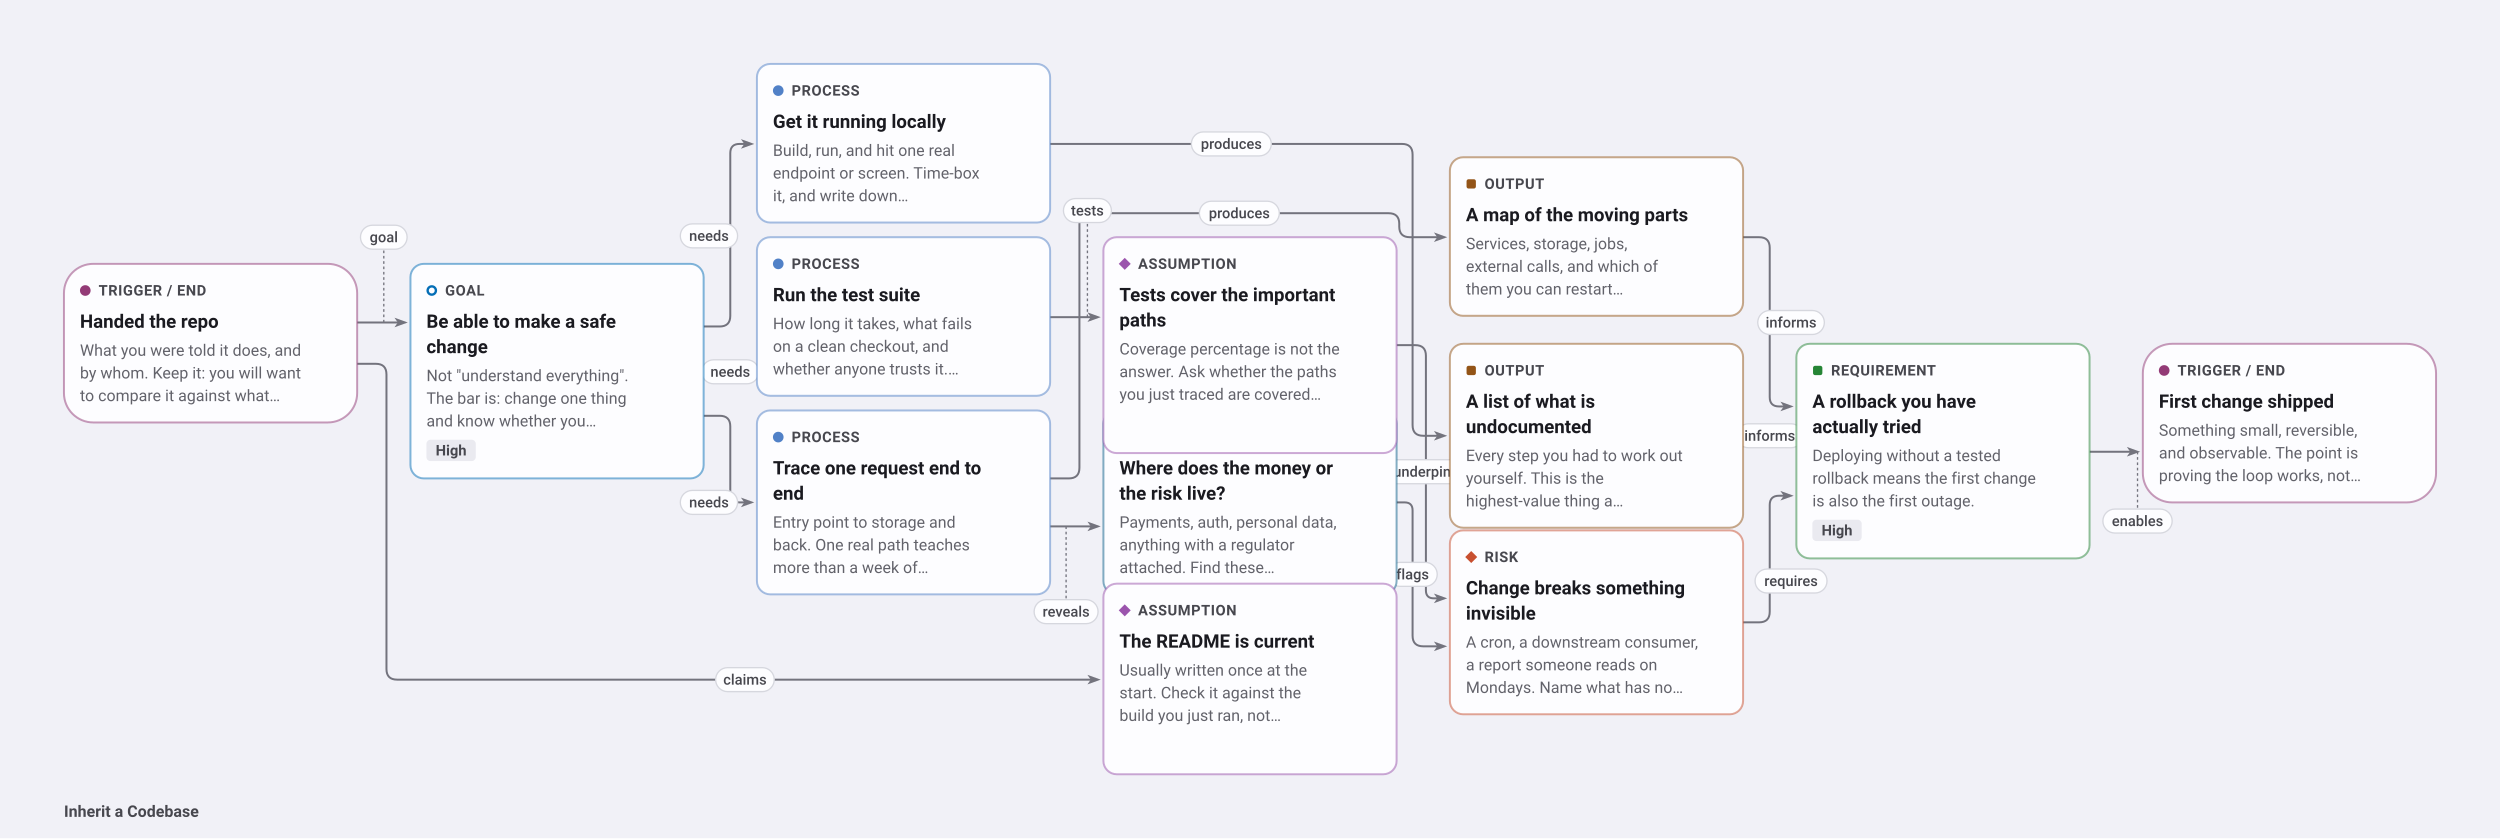
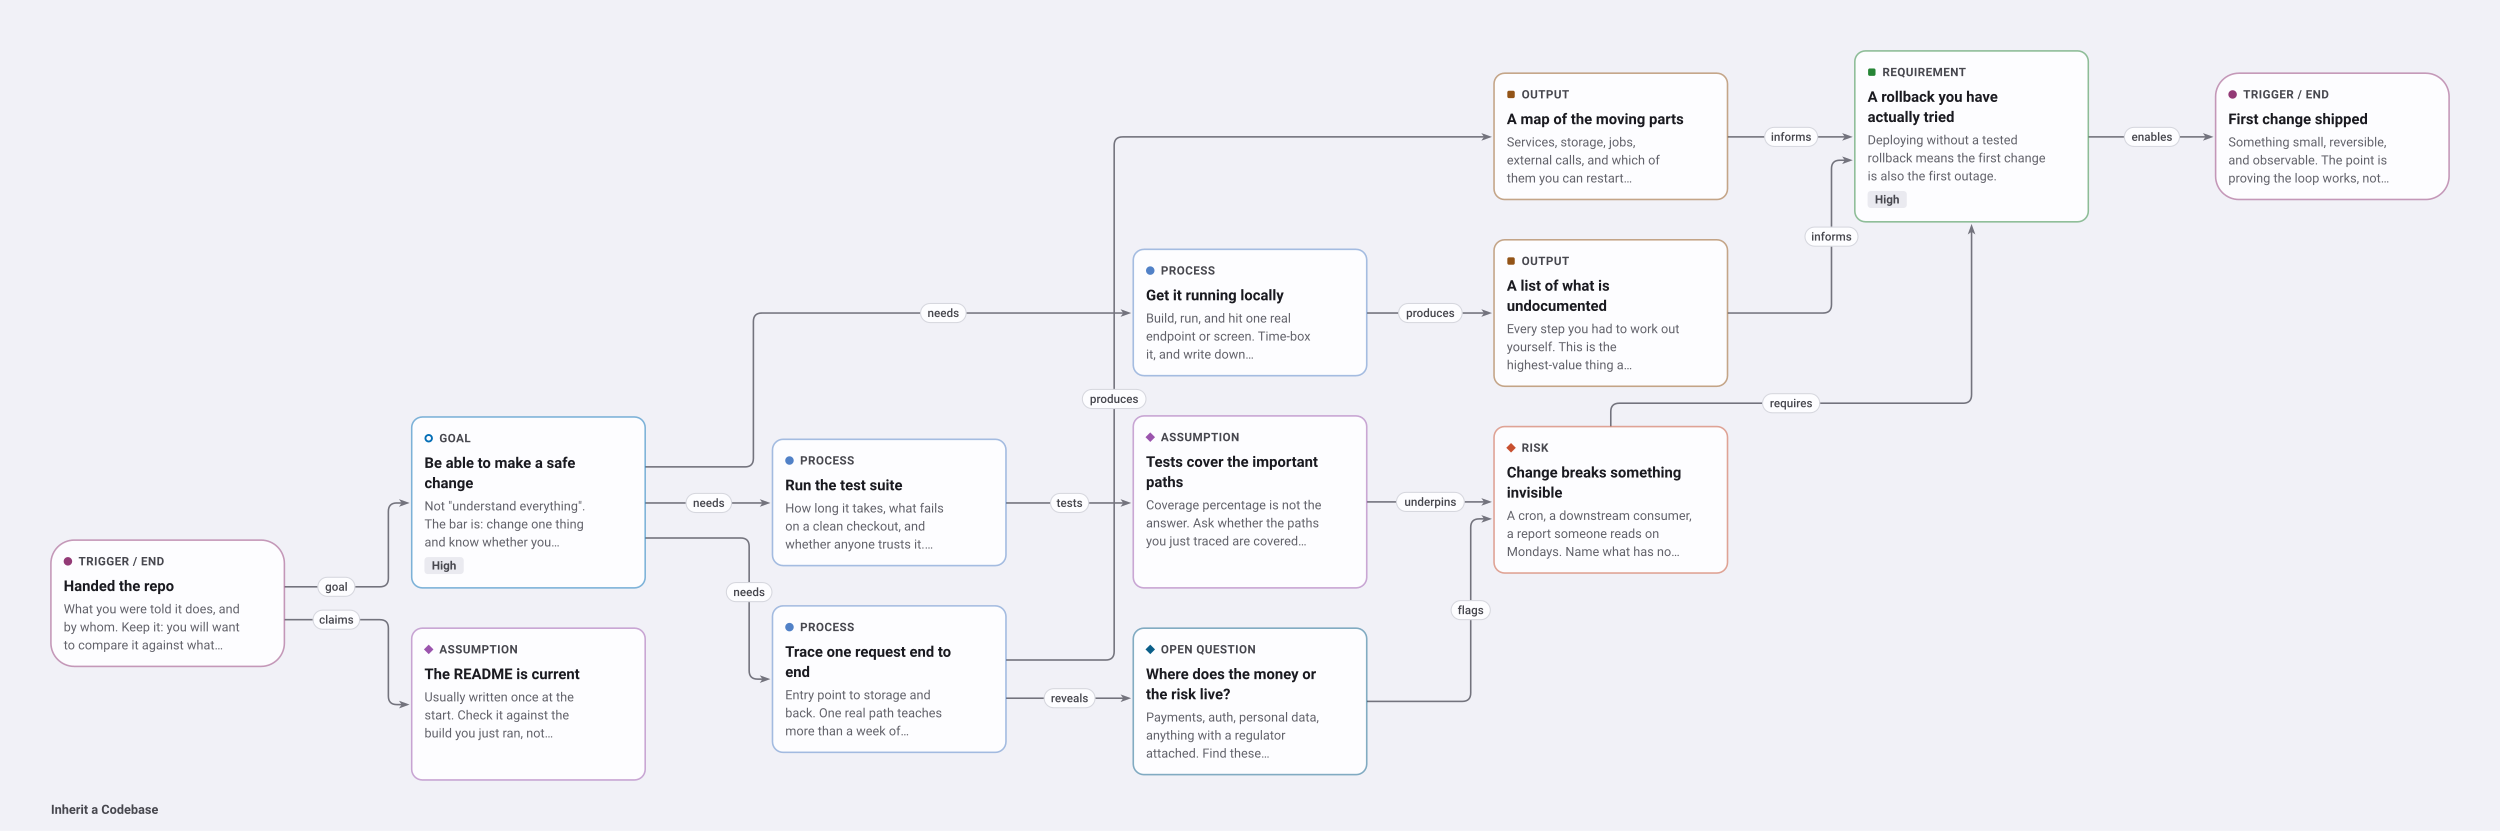
- <svg xmlns="http://www.w3.org/2000/svg" width="1876" height="629" viewBox="0 0 1876 629" font-family="Avenir Next, -apple-system, BlinkMacSystemFont, Segoe UI, Roboto, sans-serif">
+ <svg xmlns="http://www.w3.org/2000/svg" width="2356" height="783" viewBox="0 0 2356 783" font-family="Avenir Next, -apple-system, BlinkMacSystemFont, Segoe UI, Roboto, sans-serif">
  <defs>
    <marker id="ah-_2373737d-100" viewBox="0 0 10 10" markerUnits="userSpaceOnUse" markerWidth="10" markerHeight="7.2" preserveAspectRatio="none" refX="6" refY="5" orient="auto-start-reverse">
      <polygon points="0,0 10,5 0,10 2.5,5" fill="#73737d" />
    </marker>
  </defs>
-   <rect x="0" y="0" width="1876" height="629" fill="#f1f1f7" />
-   <g transform="translate(48.0,198.0)">
-     <path d="M 220 44 L 254 44" fill="none" stroke="#73737d" stroke-width="1.5" marker-end="url(#ah-_2373737d-100)" />
-     <path d="M 480 47 L 492 47 Q 500 47 500 39 L 500 -83 Q 500 -90 507 -90 L 514 -90" fill="none" stroke="#73737d" stroke-width="1.5" marker-end="url(#ah-_2373737d-100)" />
-     <path d="M 480 81 L 514 81" fill="none" stroke="#73737d" stroke-width="1.5" marker-end="url(#ah-_2373737d-100)" />
-     <path d="M 480 114 L 492 114 Q 500 114 500 122 L 500 172 Q 500 179 507 179 L 514 179" fill="none" stroke="#73737d" stroke-width="1.5" marker-end="url(#ah-_2373737d-100)" />
-     <path d="M 740 197 L 774 197" fill="none" stroke="#73737d" stroke-width="1.5" marker-end="url(#ah-_2373737d-100)" />
-     <path d="M 740 40 L 774 40" fill="none" stroke="#73737d" stroke-width="1.5" marker-end="url(#ah-_2373737d-100)" />
-     <path d="M 220 75 L 234 75 Q 242 75 242 83 L 242 304 Q 242 312 250 312 L 774 312" fill="none" stroke="#73737d" stroke-width="1.5" marker-end="url(#ah-_2373737d-100)" />
-     <path d="M 740 -90 L 1004 -90 Q 1012 -90 1012 -82 L 1012 121 Q 1012 129 1020 129 L 1034 129" fill="none" stroke="#73737d" stroke-width="1.5" marker-end="url(#ah-_2373737d-100)" />
-     <path d="M 740 161 L 754 161 Q 762 161 762 153 L 762 -30 Q 762 -38 770 -38 L 994 -38 Q 1002 -38 1002 -30 L 1002 -28 Q 1002 -20 1010 -20 L 1034 -20" fill="none" stroke="#73737d" stroke-width="1.5" marker-end="url(#ah-_2373737d-100)" />
-     <path d="M 1000 179 L 1006 179 Q 1012 179 1012 185 L 1012 279 Q 1012 287 1020 287 L 1034 287" fill="none" stroke="#73737d" stroke-width="1.5" marker-end="url(#ah-_2373737d-100)" />
-     <path d="M 1000 61 L 1014 61 Q 1022 61 1022 69 L 1022 245 Q 1022 251 1028 251 L 1034 251" fill="none" stroke="#73737d" stroke-width="1.5" marker-end="url(#ah-_2373737d-100)" />
-     <path d="M 1260 -20 L 1272 -20 Q 1280 -20 1280 -12 L 1280 100 Q 1280 107 1287 107 L 1294 107" fill="none" stroke="#73737d" stroke-width="1.5" marker-end="url(#ah-_2373737d-100)" />
-     <path d="M 1260 269 L 1272 269 Q 1280 269 1280 261 L 1280 181 Q 1280 174 1287 174 L 1294 174" fill="none" stroke="#73737d" stroke-width="1.5" marker-end="url(#ah-_2373737d-100)" />
-     <path d="M 1260 129 L 1294 129" fill="none" stroke="#73737d" stroke-width="1.5" marker-end="url(#ah-_2373737d-100)" />
-     <path d="M 1520 141 L 1554 141" fill="none" stroke="#73737d" stroke-width="1.5" marker-end="url(#ah-_2373737d-100)" />
-     <line x1="240" y1="44" x2="240" y2="-11" stroke="#73737d" stroke-width="1" stroke-dasharray="2 2" />
-     <rect x="222.5" y="-29" width="35" height="18" rx="9" fill="#fdfdff" stroke="#d6d7de" stroke-width="1" />
-     <text x="240" y="-20" font-size="11" font-weight="500" text-anchor="middle" dominant-baseline="central" fill="#47474e">goal</text>
-     <rect x="462.5" y="-30" width="43" height="18" rx="9" fill="#fdfdff" stroke="#d6d7de" stroke-width="1" />
-     <text x="484" y="-21" font-size="11" font-weight="500" text-anchor="middle" dominant-baseline="central" fill="#47474e">needs</text>
-     <rect x="478.5" y="72" width="43" height="18" rx="9" fill="#fdfdff" stroke="#d6d7de" stroke-width="1" />
-     <text x="500" y="81" font-size="11" font-weight="500" text-anchor="middle" dominant-baseline="central" fill="#47474e">needs</text>
-     <rect x="462.5" y="170" width="43" height="18" rx="9" fill="#fdfdff" stroke="#d6d7de" stroke-width="1" />
-     <text x="484" y="179" font-size="11" font-weight="500" text-anchor="middle" dominant-baseline="central" fill="#47474e">needs</text>
-     <line x1="752" y1="197" x2="752" y2="252" stroke="#73737d" stroke-width="1" stroke-dasharray="2 2" />
-     <rect x="728" y="252" width="48" height="18" rx="9" fill="#fdfdff" stroke="#d6d7de" stroke-width="1" />
-     <text x="752" y="261" font-size="11" font-weight="500" text-anchor="middle" dominant-baseline="central" fill="#47474e">reveals</text>
-     <line x1="768" y1="40" x2="768" y2="-31" stroke="#73737d" stroke-width="1" stroke-dasharray="2 2" />
-     <rect x="750" y="-49" width="36" height="18" rx="9" fill="#fdfdff" stroke="#d6d7de" stroke-width="1" />
-     <text x="768" y="-40" font-size="11" font-weight="500" text-anchor="middle" dominant-baseline="central" fill="#47474e">tests</text>
-     <rect x="489" y="303" width="44" height="18" rx="9" fill="#fdfdff" stroke="#d6d7de" stroke-width="1" />
-     <text x="511" y="312" font-size="11" font-weight="500" text-anchor="middle" dominant-baseline="central" fill="#47474e">claims</text>
-     <rect x="846" y="-99" width="60" height="18" rx="9" fill="#fdfdff" stroke="#d6d7de" stroke-width="1" />
-     <text x="876" y="-90" font-size="11" font-weight="500" text-anchor="middle" dominant-baseline="central" fill="#47474e">produces</text>
-     <rect x="852" y="-47" width="60" height="18" rx="9" fill="#fdfdff" stroke="#d6d7de" stroke-width="1" />
-     <text x="882" y="-38" font-size="11" font-weight="500" text-anchor="middle" dominant-baseline="central" fill="#47474e">produces</text>
-     <rect x="993.5" y="224" width="37" height="18" rx="9" fill="#fdfdff" stroke="#d6d7de" stroke-width="1" />
-     <text x="1012" y="233" font-size="11" font-weight="500" text-anchor="middle" dominant-baseline="central" fill="#47474e">flags</text>
-     <rect x="990" y="147" width="64" height="18" rx="9" fill="#fdfdff" stroke="#d6d7de" stroke-width="1" />
-     <text x="1022" y="156" font-size="11" font-weight="500" text-anchor="middle" dominant-baseline="central" fill="#47474e">underpins</text>
-     <rect x="1271" y="35" width="50" height="18" rx="9" fill="#fdfdff" stroke="#d6d7de" stroke-width="1" />
-     <text x="1296" y="44" font-size="11" font-weight="500" text-anchor="middle" dominant-baseline="central" fill="#47474e">informs</text>
-     <rect x="1269" y="229" width="54" height="18" rx="9" fill="#fdfdff" stroke="#d6d7de" stroke-width="1" />
-     <text x="1296" y="238" font-size="11" font-weight="500" text-anchor="middle" dominant-baseline="central" fill="#47474e">requires</text>
-     <rect x="1255" y="120" width="50" height="18" rx="9" fill="#fdfdff" stroke="#d6d7de" stroke-width="1" />
-     <text x="1280" y="129" font-size="11" font-weight="500" text-anchor="middle" dominant-baseline="central" fill="#47474e">informs</text>
-     <line x1="1556" y1="141" x2="1556" y2="184" stroke="#73737d" stroke-width="1" stroke-dasharray="2 2" />
-     <rect x="1530" y="184" width="52" height="18" rx="9" fill="#fdfdff" stroke="#d6d7de" stroke-width="1" />
-     <text x="1556" y="193" font-size="11" font-weight="500" text-anchor="middle" dominant-baseline="central" fill="#47474e">enables</text>
+   <rect x="0" y="0" width="2356" height="783" fill="#f1f1f7" />
+   <g transform="translate(48.0,509.0)">
+     <path d="M 220 44 L 310 44 Q 318 44 318 36 L 318 -27 Q 318 -35 326 -35 L 334 -35" fill="none" stroke="#73737d" stroke-width="1.5" marker-end="url(#ah-_2373737d-100)" />
+     <path d="M 560 -69 L 654 -69 Q 662 -69 662 -77 L 662 -206 Q 662 -214 670 -214 L 1014 -214" fill="none" stroke="#73737d" stroke-width="1.5" marker-end="url(#ah-_2373737d-100)" />
+     <path d="M 560 -35 L 674 -35" fill="none" stroke="#73737d" stroke-width="1.5" marker-end="url(#ah-_2373737d-100)" />
+     <path d="M 560 -2 L 650 -2 Q 658 -2 658 6 L 658 123 Q 658 131 666 131 L 674 131" fill="none" stroke="#73737d" stroke-width="1.5" marker-end="url(#ah-_2373737d-100)" />
+     <path d="M 900 149 L 1014 149" fill="none" stroke="#73737d" stroke-width="1.5" marker-end="url(#ah-_2373737d-100)" />
+     <path d="M 900 -35 L 1014 -35" fill="none" stroke="#73737d" stroke-width="1.5" marker-end="url(#ah-_2373737d-100)" />
+     <path d="M 220 75 L 310 75 Q 318 75 318 83 L 318 147 Q 318 155 326 155 L 334 155" fill="none" stroke="#73737d" stroke-width="1.5" marker-end="url(#ah-_2373737d-100)" />
+     <path d="M 1240 -214 L 1354 -214" fill="none" stroke="#73737d" stroke-width="1.5" marker-end="url(#ah-_2373737d-100)" />
+     <path d="M 900 113 L 994 113 Q 1002 113 1002 105 L 1002 -372 Q 1002 -380 1010 -380 L 1354 -380" fill="none" stroke="#73737d" stroke-width="1.5" marker-end="url(#ah-_2373737d-100)" />
+     <path d="M 1240 152 L 1330 152 Q 1338 152 1338 144 L 1338 -12 Q 1338 -20 1346 -20 L 1354 -20" fill="none" stroke="#73737d" stroke-width="1.5" marker-end="url(#ah-_2373737d-100)" />
+     <path d="M 1240 -36 L 1354 -36" fill="none" stroke="#73737d" stroke-width="1.5" marker-end="url(#ah-_2373737d-100)" />
+     <path d="M 1580 -380 L 1694 -380" fill="none" stroke="#73737d" stroke-width="1.5" marker-end="url(#ah-_2373737d-100)" />
+     <path d="M 1470 -107 L 1470 -121 Q 1470 -129 1478 -129 L 1802 -129 Q 1810 -129 1810 -137 L 1810 -294" fill="none" stroke="#73737d" stroke-width="1.5" marker-end="url(#ah-_2373737d-100)" />
+     <path d="M 1580 -214 L 1670 -214 Q 1678 -214 1678 -222 L 1678 -350 Q 1678 -358 1686 -358 L 1694 -358" fill="none" stroke="#73737d" stroke-width="1.5" marker-end="url(#ah-_2373737d-100)" />
+     <path d="M 1920 -380 L 2034 -380" fill="none" stroke="#73737d" stroke-width="1.5" marker-end="url(#ah-_2373737d-100)" />
+     <rect x="251.5" y="35" width="35" height="18" rx="9" fill="#fdfdff" stroke="#d6d7de" stroke-width="1" />
+     <text x="269" y="44" font-size="11" font-weight="500" text-anchor="middle" dominant-baseline="central" fill="#47474e">goal</text>
+     <rect x="819.5" y="-223" width="43" height="18" rx="9" fill="#fdfdff" stroke="#d6d7de" stroke-width="1" />
+     <text x="841" y="-214" font-size="11" font-weight="500" text-anchor="middle" dominant-baseline="central" fill="#47474e">needs</text>
+     <rect x="598.5" y="-44" width="43" height="18" rx="9" fill="#fdfdff" stroke="#d6d7de" stroke-width="1" />
+     <text x="620" y="-35" font-size="11" font-weight="500" text-anchor="middle" dominant-baseline="central" fill="#47474e">needs</text>
+     <rect x="636.5" y="40" width="43" height="18" rx="9" fill="#fdfdff" stroke="#d6d7de" stroke-width="1" />
+     <text x="658" y="49" font-size="11" font-weight="500" text-anchor="middle" dominant-baseline="central" fill="#47474e">needs</text>
+     <rect x="936" y="140" width="48" height="18" rx="9" fill="#fdfdff" stroke="#d6d7de" stroke-width="1" />
+     <text x="960" y="149" font-size="11" font-weight="500" text-anchor="middle" dominant-baseline="central" fill="#47474e">reveals</text>
+     <rect x="942" y="-44" width="36" height="18" rx="9" fill="#fdfdff" stroke="#d6d7de" stroke-width="1" />
+     <text x="960" y="-35" font-size="11" font-weight="500" text-anchor="middle" dominant-baseline="central" fill="#47474e">tests</text>
+     <rect x="247" y="66" width="44" height="18" rx="9" fill="#fdfdff" stroke="#d6d7de" stroke-width="1" />
+     <text x="269" y="75" font-size="11" font-weight="500" text-anchor="middle" dominant-baseline="central" fill="#47474e">claims</text>
+     <rect x="1270" y="-223" width="60" height="18" rx="9" fill="#fdfdff" stroke="#d6d7de" stroke-width="1" />
+     <text x="1300" y="-214" font-size="11" font-weight="500" text-anchor="middle" dominant-baseline="central" fill="#47474e">produces</text>
+     <rect x="972" y="-142" width="60" height="18" rx="9" fill="#fdfdff" stroke="#d6d7de" stroke-width="1" />
+     <text x="1002" y="-133" font-size="11" font-weight="500" text-anchor="middle" dominant-baseline="central" fill="#47474e">produces</text>
+     <rect x="1319.5" y="57" width="37" height="18" rx="9" fill="#fdfdff" stroke="#d6d7de" stroke-width="1" />
+     <text x="1338" y="66" font-size="11" font-weight="500" text-anchor="middle" dominant-baseline="central" fill="#47474e">flags</text>
+     <rect x="1268" y="-45" width="64" height="18" rx="9" fill="#fdfdff" stroke="#d6d7de" stroke-width="1" />
+     <text x="1300" y="-36" font-size="11" font-weight="500" text-anchor="middle" dominant-baseline="central" fill="#47474e">underpins</text>
+     <rect x="1615" y="-389" width="50" height="18" rx="9" fill="#fdfdff" stroke="#d6d7de" stroke-width="1" />
+     <text x="1640" y="-380" font-size="11" font-weight="500" text-anchor="middle" dominant-baseline="central" fill="#47474e">informs</text>
+     <rect x="1613" y="-138" width="54" height="18" rx="9" fill="#fdfdff" stroke="#d6d7de" stroke-width="1" />
+     <text x="1640" y="-129" font-size="11" font-weight="500" text-anchor="middle" dominant-baseline="central" fill="#47474e">requires</text>
+     <rect x="1653" y="-295" width="50" height="18" rx="9" fill="#fdfdff" stroke="#d6d7de" stroke-width="1" />
+     <text x="1678" y="-286" font-size="11" font-weight="500" text-anchor="middle" dominant-baseline="central" fill="#47474e">informs</text>
+     <rect x="1954" y="-389" width="52" height="18" rx="9" fill="#fdfdff" stroke="#d6d7de" stroke-width="1" />
+     <text x="1980" y="-380" font-size="11" font-weight="500" text-anchor="middle" dominant-baseline="central" fill="#47474e">enables</text>
    <g>
      <rect x="0.0" y="0.0" width="220" height="119" rx="22" fill="#fdfdff" stroke="#933a76" stroke-opacity="0.5" stroke-width="1.5" />
      <circle class="type-dot" data-shape="dot" cx="16.0" cy="20.0" r="4" fill="#933a76" />
      <text x="26.0" y="20.0" font-size="11" font-weight="600" letter-spacing="0.4" dominant-baseline="central" fill="#47474e">TRIGGER / END</text>
      <text x="12.0" y="48.0" font-size="14" font-weight="600" fill="#1a1a20">Handed the repo</text>
      <text x="12.0" y="69.0" font-size="12" fill="#62626a">What you were told it does, and</text>
      <text x="12.0" y="86.0" font-size="12" fill="#62626a">by whom. Keep it: you will want</text>
      <text x="12.0" y="103.0" font-size="12" fill="#62626a">to compare it against what…</text>
    </g>
    <g>
-       <rect x="260.0" y="0.0" width="220" height="161" rx="10" fill="#fdfdff" stroke="#046eb6" stroke-opacity="0.5" stroke-width="1.5" />
-       <circle class="type-dot" data-shape="ring" cx="276.0" cy="20.0" r="3.1" fill="none" stroke="#046eb6" stroke-width="1.8" />
-       <text x="286.0" y="20.0" font-size="11" font-weight="600" letter-spacing="0.4" dominant-baseline="central" fill="#47474e">GOAL</text>
-       <text x="272.0" y="48.0" font-size="14" font-weight="600" fill="#1a1a20">Be able to make a safe</text>
-       <text x="272.0" y="67.0" font-size="14" font-weight="600" fill="#1a1a20">change</text>
-       <text x="272.0" y="88.0" font-size="12" fill="#62626a">Not "understand everything".</text>
-       <text x="272.0" y="105.0" font-size="12" fill="#62626a">The bar is: change one thing</text>
-       <text x="272.0" y="122.0" font-size="12" fill="#62626a">and know whether you…</text>
-       <rect x="272.0" y="132.0" width="37" height="16" rx="3" fill="#eaeaf0" />
-       <text x="290.5" y="140.0" font-size="11" font-weight="600" text-anchor="middle" dominant-baseline="central" fill="#47474e">High</text>
+       <rect x="340.0" y="-116.0" width="220" height="161" rx="10" fill="#fdfdff" stroke="#046eb6" stroke-opacity="0.5" stroke-width="1.5" />
+       <circle class="type-dot" data-shape="ring" cx="356.0" cy="-96.0" r="3.1" fill="none" stroke="#046eb6" stroke-width="1.8" />
+       <text x="366.0" y="-96.0" font-size="11" font-weight="600" letter-spacing="0.4" dominant-baseline="central" fill="#47474e">GOAL</text>
+       <text x="352.0" y="-68.0" font-size="14" font-weight="600" fill="#1a1a20">Be able to make a safe</text>
+       <text x="352.0" y="-49.0" font-size="14" font-weight="600" fill="#1a1a20">change</text>
+       <text x="352.0" y="-28.0" font-size="12" fill="#62626a">Not "understand everything".</text>
+       <text x="352.0" y="-11.0" font-size="12" fill="#62626a">The bar is: change one thing</text>
+       <text x="352.0" y="6.0" font-size="12" fill="#62626a">and know whether you…</text>
+       <rect x="352.0" y="16.0" width="37" height="16" rx="3" fill="#eaeaf0" />
+       <text x="370.5" y="24.0" font-size="11" font-weight="600" text-anchor="middle" dominant-baseline="central" fill="#47474e">High</text>
    </g>
    <g>
-       <rect x="520.0" y="-150.0" width="220" height="119" rx="10" fill="#fdfdff" stroke="#5181c7" stroke-opacity="0.5" stroke-width="1.5" />
-       <circle class="type-dot" data-shape="dot" cx="536.0" cy="-130.0" r="4" fill="#5181c7" />
-       <text x="546.0" y="-130.0" font-size="11" font-weight="600" letter-spacing="0.4" dominant-baseline="central" fill="#47474e">PROCESS</text>
-       <text x="532.0" y="-102.0" font-size="14" font-weight="600" fill="#1a1a20">Get it running locally</text>
-       <text x="532.0" y="-81.0" font-size="12" fill="#62626a">Build, run, and hit one real</text>
-       <text x="532.0" y="-64.0" font-size="12" fill="#62626a">endpoint or screen. Time-box</text>
-       <text x="532.0" y="-47.0" font-size="12" fill="#62626a">it, and write down…</text>
+       <rect x="1020.0" y="-274.0" width="220" height="119" rx="10" fill="#fdfdff" stroke="#5181c7" stroke-opacity="0.5" stroke-width="1.5" />
+       <circle class="type-dot" data-shape="dot" cx="1036.0" cy="-254.0" r="4" fill="#5181c7" />
+       <text x="1046.0" y="-254.0" font-size="11" font-weight="600" letter-spacing="0.4" dominant-baseline="central" fill="#47474e">PROCESS</text>
+       <text x="1032.0" y="-226.0" font-size="14" font-weight="600" fill="#1a1a20">Get it running locally</text>
+       <text x="1032.0" y="-205.0" font-size="12" fill="#62626a">Build, run, and hit one real</text>
+       <text x="1032.0" y="-188.0" font-size="12" fill="#62626a">endpoint or screen. Time-box</text>
+       <text x="1032.0" y="-171.0" font-size="12" fill="#62626a">it, and write down…</text>
    </g>
    <g>
-       <rect x="520.0" y="-20.0" width="220" height="119" rx="10" fill="#fdfdff" stroke="#5181c7" stroke-opacity="0.5" stroke-width="1.5" />
-       <circle class="type-dot" data-shape="dot" cx="536.0" cy="0.0" r="4" fill="#5181c7" />
-       <text x="546.0" y="0.0" font-size="11" font-weight="600" letter-spacing="0.4" dominant-baseline="central" fill="#47474e">PROCESS</text>
-       <text x="532.0" y="28.0" font-size="14" font-weight="600" fill="#1a1a20">Run the test suite</text>
-       <text x="532.0" y="49.0" font-size="12" fill="#62626a">How long it takes, what fails</text>
-       <text x="532.0" y="66.0" font-size="12" fill="#62626a">on a clean checkout, and</text>
-       <text x="532.0" y="83.0" font-size="12" fill="#62626a">whether anyone trusts it.…</text>
+       <rect x="680.0" y="-95.0" width="220" height="119" rx="10" fill="#fdfdff" stroke="#5181c7" stroke-opacity="0.5" stroke-width="1.5" />
+       <circle class="type-dot" data-shape="dot" cx="696.0" cy="-75.0" r="4" fill="#5181c7" />
+       <text x="706.0" y="-75.0" font-size="11" font-weight="600" letter-spacing="0.4" dominant-baseline="central" fill="#47474e">PROCESS</text>
+       <text x="692.0" y="-47.0" font-size="14" font-weight="600" fill="#1a1a20">Run the test suite</text>
+       <text x="692.0" y="-26.0" font-size="12" fill="#62626a">How long it takes, what fails</text>
+       <text x="692.0" y="-9.0" font-size="12" fill="#62626a">on a clean checkout, and</text>
+       <text x="692.0" y="8.0" font-size="12" fill="#62626a">whether anyone trusts it.…</text>
    </g>
    <g>
-       <rect x="520.0" y="110.0" width="220" height="138" rx="10" fill="#fdfdff" stroke="#5181c7" stroke-opacity="0.5" stroke-width="1.5" />
-       <circle class="type-dot" data-shape="dot" cx="536.0" cy="130.0" r="4" fill="#5181c7" />
-       <text x="546.0" y="130.0" font-size="11" font-weight="600" letter-spacing="0.4" dominant-baseline="central" fill="#47474e">PROCESS</text>
-       <text x="532.0" y="158.0" font-size="14" font-weight="600" fill="#1a1a20">Trace one request end to</text>
-       <text x="532.0" y="177.0" font-size="14" font-weight="600" fill="#1a1a20">end</text>
-       <text x="532.0" y="198.0" font-size="12" fill="#62626a">Entry point to storage and</text>
-       <text x="532.0" y="215.0" font-size="12" fill="#62626a">back. One real path teaches</text>
-       <text x="532.0" y="232.0" font-size="12" fill="#62626a">more than a week of…</text>
+       <rect x="680.0" y="62.0" width="220" height="138" rx="10" fill="#fdfdff" stroke="#5181c7" stroke-opacity="0.5" stroke-width="1.5" />
+       <circle class="type-dot" data-shape="dot" cx="696.0" cy="82.0" r="4" fill="#5181c7" />
+       <text x="706.0" y="82.0" font-size="11" font-weight="600" letter-spacing="0.4" dominant-baseline="central" fill="#47474e">PROCESS</text>
+       <text x="692.0" y="110.0" font-size="14" font-weight="600" fill="#1a1a20">Trace one request end to</text>
+       <text x="692.0" y="129.0" font-size="14" font-weight="600" fill="#1a1a20">end</text>
+       <text x="692.0" y="150.0" font-size="12" fill="#62626a">Entry point to storage and</text>
+       <text x="692.0" y="167.0" font-size="12" fill="#62626a">back. One real path teaches</text>
+       <text x="692.0" y="184.0" font-size="12" fill="#62626a">more than a week of…</text>
    </g>
    <g>
-       <rect x="780.0" y="110.0" width="220" height="138" rx="10" fill="#fdfdff" stroke="#0a5e89" stroke-opacity="0.5" stroke-width="1.5" />
-       <path class="type-dot" data-shape="diamond" d="M 796.0 125.5 L 800.5 130.0 L 796.0 134.5 L 791.5 130.0 Z" fill="#0a5e89" />
-       <text x="806.0" y="130.0" font-size="11" font-weight="600" letter-spacing="0.4" dominant-baseline="central" fill="#47474e">OPEN QUESTION</text>
-       <text x="792.0" y="158.0" font-size="14" font-weight="600" fill="#1a1a20">Where does the money or</text>
-       <text x="792.0" y="177.0" font-size="14" font-weight="600" fill="#1a1a20">the risk live?</text>
-       <text x="792.0" y="198.0" font-size="12" fill="#62626a">Payments, auth, personal data,</text>
-       <text x="792.0" y="215.0" font-size="12" fill="#62626a">anything with a regulator</text>
-       <text x="792.0" y="232.0" font-size="12" fill="#62626a">attached. Find these…</text>
+       <rect x="1020.0" y="83.0" width="220" height="138" rx="10" fill="#fdfdff" stroke="#0a5e89" stroke-opacity="0.5" stroke-width="1.5" />
+       <path class="type-dot" data-shape="diamond" d="M 1036.0 98.5 L 1040.5 103.0 L 1036.0 107.5 L 1031.5 103.0 Z" fill="#0a5e89" />
+       <text x="1046.0" y="103.0" font-size="11" font-weight="600" letter-spacing="0.4" dominant-baseline="central" fill="#47474e">OPEN QUESTION</text>
+       <text x="1032.0" y="131.0" font-size="14" font-weight="600" fill="#1a1a20">Where does the money or</text>
+       <text x="1032.0" y="150.0" font-size="14" font-weight="600" fill="#1a1a20">the risk live?</text>
+       <text x="1032.0" y="171.0" font-size="12" fill="#62626a">Payments, auth, personal data,</text>
+       <text x="1032.0" y="188.0" font-size="12" fill="#62626a">anything with a regulator</text>
+       <text x="1032.0" y="205.0" font-size="12" fill="#62626a">attached. Find these…</text>
    </g>
    <g>
-       <rect x="780.0" y="240.0" width="220" height="143" rx="10" fill="#fdfdff" stroke="#9b54ad" stroke-opacity="0.5" stroke-width="1.5" />
-       <path class="type-dot" data-shape="diamond" d="M 796.0 255.5 L 800.5 260.0 L 796.0 264.5 L 791.5 260.0 Z" fill="#9b54ad" />
-       <text x="806.0" y="260.0" font-size="11" font-weight="600" letter-spacing="0.4" dominant-baseline="central" fill="#47474e">ASSUMPTION</text>
-       <text x="792.0" y="288.0" font-size="14" font-weight="600" fill="#1a1a20">The README is current</text>
-       <text x="792.0" y="309.0" font-size="12" fill="#62626a">Usually written once at the</text>
-       <text x="792.0" y="326.0" font-size="12" fill="#62626a">start. Check it against the</text>
-       <text x="792.0" y="343.0" font-size="12" fill="#62626a">build you just ran, not…</text>
+       <rect x="340.0" y="83.0" width="220" height="143" rx="10" fill="#fdfdff" stroke="#9b54ad" stroke-opacity="0.5" stroke-width="1.5" />
+       <path class="type-dot" data-shape="diamond" d="M 356.0 98.5 L 360.5 103.0 L 356.0 107.5 L 351.5 103.0 Z" fill="#9b54ad" />
+       <text x="366.0" y="103.0" font-size="11" font-weight="600" letter-spacing="0.4" dominant-baseline="central" fill="#47474e">ASSUMPTION</text>
+       <text x="352.0" y="131.0" font-size="14" font-weight="600" fill="#1a1a20">The README is current</text>
+       <text x="352.0" y="152.0" font-size="12" fill="#62626a">Usually written once at the</text>
+       <text x="352.0" y="169.0" font-size="12" fill="#62626a">start. Check it against the</text>
+       <text x="352.0" y="186.0" font-size="12" fill="#62626a">build you just ran, not…</text>
    </g>
    <g>
-       <rect x="780.0" y="-20.0" width="220" height="162" rx="10" fill="#fdfdff" stroke="#9b54ad" stroke-opacity="0.5" stroke-width="1.5" />
-       <path class="type-dot" data-shape="diamond" d="M 796.0 -4.5 L 800.5 0.0 L 796.0 4.5 L 791.5 0.0 Z" fill="#9b54ad" />
-       <text x="806.0" y="0.0" font-size="11" font-weight="600" letter-spacing="0.4" dominant-baseline="central" fill="#47474e">ASSUMPTION</text>
-       <text x="792.0" y="28.0" font-size="14" font-weight="600" fill="#1a1a20">Tests cover the important</text>
-       <text x="792.0" y="47.0" font-size="14" font-weight="600" fill="#1a1a20">paths</text>
-       <text x="792.0" y="68.0" font-size="12" fill="#62626a">Coverage percentage is not the</text>
-       <text x="792.0" y="85.0" font-size="12" fill="#62626a">answer. Ask whether the paths</text>
-       <text x="792.0" y="102.0" font-size="12" fill="#62626a">you just traced are covered…</text>
+       <rect x="1020.0" y="-117.0" width="220" height="162" rx="10" fill="#fdfdff" stroke="#9b54ad" stroke-opacity="0.5" stroke-width="1.5" />
+       <path class="type-dot" data-shape="diamond" d="M 1036.0 -101.5 L 1040.5 -97.0 L 1036.0 -92.5 L 1031.5 -97.0 Z" fill="#9b54ad" />
+       <text x="1046.0" y="-97.0" font-size="11" font-weight="600" letter-spacing="0.4" dominant-baseline="central" fill="#47474e">ASSUMPTION</text>
+       <text x="1032.0" y="-69.0" font-size="14" font-weight="600" fill="#1a1a20">Tests cover the important</text>
+       <text x="1032.0" y="-50.0" font-size="14" font-weight="600" fill="#1a1a20">paths</text>
+       <text x="1032.0" y="-29.0" font-size="12" fill="#62626a">Coverage percentage is not the</text>
+       <text x="1032.0" y="-12.0" font-size="12" fill="#62626a">answer. Ask whether the paths</text>
+       <text x="1032.0" y="5.0" font-size="12" fill="#62626a">you just traced are covered…</text>
    </g>
    <g>
-       <rect x="1040.0" y="-80.0" width="220" height="119" rx="10" fill="#fdfdff" stroke="#935417" stroke-opacity="0.5" stroke-width="1.5" />
-       <rect class="type-dot" data-shape="square" x="1052.5" y="-63.5" width="7" height="7" rx="1.5" fill="#935417" />
-       <text x="1066.0" y="-60.0" font-size="11" font-weight="600" letter-spacing="0.4" dominant-baseline="central" fill="#47474e">OUTPUT</text>
-       <text x="1052.0" y="-32.0" font-size="14" font-weight="600" fill="#1a1a20">A map of the moving parts</text>
-       <text x="1052.0" y="-11.0" font-size="12" fill="#62626a">Services, storage, jobs,</text>
-       <text x="1052.0" y="6.0" font-size="12" fill="#62626a">external calls, and which of</text>
-       <text x="1052.0" y="23.0" font-size="12" fill="#62626a">them you can restart…</text>
+       <rect x="1360.0" y="-440.0" width="220" height="119" rx="10" fill="#fdfdff" stroke="#935417" stroke-opacity="0.5" stroke-width="1.5" />
+       <rect class="type-dot" data-shape="square" x="1372.5" y="-423.5" width="7" height="7" rx="1.5" fill="#935417" />
+       <text x="1386.0" y="-420.0" font-size="11" font-weight="600" letter-spacing="0.4" dominant-baseline="central" fill="#47474e">OUTPUT</text>
+       <text x="1372.0" y="-392.0" font-size="14" font-weight="600" fill="#1a1a20">A map of the moving parts</text>
+       <text x="1372.0" y="-371.0" font-size="12" fill="#62626a">Services, storage, jobs,</text>
+       <text x="1372.0" y="-354.0" font-size="12" fill="#62626a">external calls, and which of</text>
+       <text x="1372.0" y="-337.0" font-size="12" fill="#62626a">them you can restart…</text>
    </g>
    <g>
-       <rect x="1040.0" y="60.0" width="220" height="138" rx="10" fill="#fdfdff" stroke="#935417" stroke-opacity="0.5" stroke-width="1.5" />
-       <rect class="type-dot" data-shape="square" x="1052.5" y="76.5" width="7" height="7" rx="1.5" fill="#935417" />
-       <text x="1066.0" y="80.0" font-size="11" font-weight="600" letter-spacing="0.4" dominant-baseline="central" fill="#47474e">OUTPUT</text>
-       <text x="1052.0" y="108.0" font-size="14" font-weight="600" fill="#1a1a20">A list of what is</text>
-       <text x="1052.0" y="127.0" font-size="14" font-weight="600" fill="#1a1a20">undocumented</text>
-       <text x="1052.0" y="148.0" font-size="12" fill="#62626a">Every step you had to work out</text>
-       <text x="1052.0" y="165.0" font-size="12" fill="#62626a">yourself. This is the</text>
-       <text x="1052.0" y="182.0" font-size="12" fill="#62626a">highest-value thing a…</text>
+       <rect x="1360.0" y="-283.0" width="220" height="138" rx="10" fill="#fdfdff" stroke="#935417" stroke-opacity="0.5" stroke-width="1.5" />
+       <rect class="type-dot" data-shape="square" x="1372.5" y="-266.5" width="7" height="7" rx="1.5" fill="#935417" />
+       <text x="1386.0" y="-263.0" font-size="11" font-weight="600" letter-spacing="0.4" dominant-baseline="central" fill="#47474e">OUTPUT</text>
+       <text x="1372.0" y="-235.0" font-size="14" font-weight="600" fill="#1a1a20">A list of what is</text>
+       <text x="1372.0" y="-216.0" font-size="14" font-weight="600" fill="#1a1a20">undocumented</text>
+       <text x="1372.0" y="-195.0" font-size="12" fill="#62626a">Every step you had to work out</text>
+       <text x="1372.0" y="-178.0" font-size="12" fill="#62626a">yourself. This is the</text>
+       <text x="1372.0" y="-161.0" font-size="12" fill="#62626a">highest-value thing a…</text>
    </g>
    <g>
-       <rect x="1040.0" y="200.0" width="220" height="138" rx="10" fill="#fdfdff" stroke="#c85030" stroke-opacity="0.5" stroke-width="1.5" />
-       <path class="type-dot" data-shape="diamond" d="M 1056.0 215.5 L 1060.5 220.0 L 1056.0 224.5 L 1051.5 220.0 Z" fill="#c85030" />
-       <text x="1066.0" y="220.0" font-size="11" font-weight="600" letter-spacing="0.4" dominant-baseline="central" fill="#47474e">RISK</text>
-       <text x="1052.0" y="248.0" font-size="14" font-weight="600" fill="#1a1a20">Change breaks something</text>
-       <text x="1052.0" y="267.0" font-size="14" font-weight="600" fill="#1a1a20">invisible</text>
-       <text x="1052.0" y="288.0" font-size="12" fill="#62626a">A cron, a downstream consumer,</text>
-       <text x="1052.0" y="305.0" font-size="12" fill="#62626a">a report someone reads on</text>
-       <text x="1052.0" y="322.0" font-size="12" fill="#62626a">Mondays. Name what has no…</text>
+       <rect x="1360.0" y="-107.0" width="220" height="138" rx="10" fill="#fdfdff" stroke="#c85030" stroke-opacity="0.5" stroke-width="1.5" />
+       <path class="type-dot" data-shape="diamond" d="M 1376.0 -91.5 L 1380.5 -87.0 L 1376.0 -82.5 L 1371.5 -87.0 Z" fill="#c85030" />
+       <text x="1386.0" y="-87.0" font-size="11" font-weight="600" letter-spacing="0.4" dominant-baseline="central" fill="#47474e">RISK</text>
+       <text x="1372.0" y="-59.0" font-size="14" font-weight="600" fill="#1a1a20">Change breaks something</text>
+       <text x="1372.0" y="-40.0" font-size="14" font-weight="600" fill="#1a1a20">invisible</text>
+       <text x="1372.0" y="-19.0" font-size="12" fill="#62626a">A cron, a downstream consumer,</text>
+       <text x="1372.0" y="-2.0" font-size="12" fill="#62626a">a report someone reads on</text>
+       <text x="1372.0" y="15.0" font-size="12" fill="#62626a">Mondays. Name what has no…</text>
    </g>
    <g>
-       <rect x="1300.0" y="60.0" width="220" height="161" rx="10" fill="#fdfdff" stroke="#268536" stroke-opacity="0.5" stroke-width="1.5" />
-       <rect class="type-dot" data-shape="square" x="1312.5" y="76.5" width="7" height="7" rx="1.5" fill="#268536" />
-       <text x="1326.0" y="80.0" font-size="11" font-weight="600" letter-spacing="0.4" dominant-baseline="central" fill="#47474e">REQUIREMENT</text>
-       <text x="1312.0" y="108.0" font-size="14" font-weight="600" fill="#1a1a20">A rollback you have</text>
-       <text x="1312.0" y="127.0" font-size="14" font-weight="600" fill="#1a1a20">actually tried</text>
-       <text x="1312.0" y="148.0" font-size="12" fill="#62626a">Deploying without a tested</text>
-       <text x="1312.0" y="165.0" font-size="12" fill="#62626a">rollback means the first change</text>
-       <text x="1312.0" y="182.0" font-size="12" fill="#62626a">is also the first outage.</text>
-       <rect x="1312.0" y="192.0" width="37" height="16" rx="3" fill="#eaeaf0" />
-       <text x="1330.5" y="200.0" font-size="11" font-weight="600" text-anchor="middle" dominant-baseline="central" fill="#47474e">High</text>
+       <rect x="1700.0" y="-461.0" width="220" height="161" rx="10" fill="#fdfdff" stroke="#268536" stroke-opacity="0.5" stroke-width="1.5" />
+       <rect class="type-dot" data-shape="square" x="1712.5" y="-444.5" width="7" height="7" rx="1.5" fill="#268536" />
+       <text x="1726.0" y="-441.0" font-size="11" font-weight="600" letter-spacing="0.4" dominant-baseline="central" fill="#47474e">REQUIREMENT</text>
+       <text x="1712.0" y="-413.0" font-size="14" font-weight="600" fill="#1a1a20">A rollback you have</text>
+       <text x="1712.0" y="-394.0" font-size="14" font-weight="600" fill="#1a1a20">actually tried</text>
+       <text x="1712.0" y="-373.0" font-size="12" fill="#62626a">Deploying without a tested</text>
+       <text x="1712.0" y="-356.0" font-size="12" fill="#62626a">rollback means the first change</text>
+       <text x="1712.0" y="-339.0" font-size="12" fill="#62626a">is also the first outage.</text>
+       <rect x="1712.0" y="-329.0" width="37" height="16" rx="3" fill="#eaeaf0" />
+       <text x="1730.5" y="-321.0" font-size="11" font-weight="600" text-anchor="middle" dominant-baseline="central" fill="#47474e">High</text>
    </g>
    <g>
-       <rect x="1560.0" y="60.0" width="220" height="119" rx="22" fill="#fdfdff" stroke="#933a76" stroke-opacity="0.5" stroke-width="1.5" />
-       <circle class="type-dot" data-shape="dot" cx="1576.0" cy="80.0" r="4" fill="#933a76" />
-       <text x="1586.0" y="80.0" font-size="11" font-weight="600" letter-spacing="0.4" dominant-baseline="central" fill="#47474e">TRIGGER / END</text>
-       <text x="1572.0" y="108.0" font-size="14" font-weight="600" fill="#1a1a20">First change shipped</text>
-       <text x="1572.0" y="129.0" font-size="12" fill="#62626a">Something small, reversible,</text>
-       <text x="1572.0" y="146.0" font-size="12" fill="#62626a">and observable. The point is</text>
-       <text x="1572.0" y="163.0" font-size="12" fill="#62626a">proving the loop works, not…</text>
+       <rect x="2040.0" y="-440.0" width="220" height="119" rx="22" fill="#fdfdff" stroke="#933a76" stroke-opacity="0.5" stroke-width="1.5" />
+       <circle class="type-dot" data-shape="dot" cx="2056.0" cy="-420.0" r="4" fill="#933a76" />
+       <text x="2066.0" y="-420.0" font-size="11" font-weight="600" letter-spacing="0.4" dominant-baseline="central" fill="#47474e">TRIGGER / END</text>
+       <text x="2052.0" y="-392.0" font-size="14" font-weight="600" fill="#1a1a20">First change shipped</text>
+       <text x="2052.0" y="-371.0" font-size="12" fill="#62626a">Something small, reversible,</text>
+       <text x="2052.0" y="-354.0" font-size="12" fill="#62626a">and observable. The point is</text>
+       <text x="2052.0" y="-337.0" font-size="12" fill="#62626a">proving the loop works, not…</text>
    </g>
  </g>
-   <text x="48" y="613" font-size="12" font-weight="600" fill="#47474e">Inherit a Codebase</text>
+   <text x="48" y="767" font-size="12" font-weight="600" fill="#47474e">Inherit a Codebase</text>
</svg>
